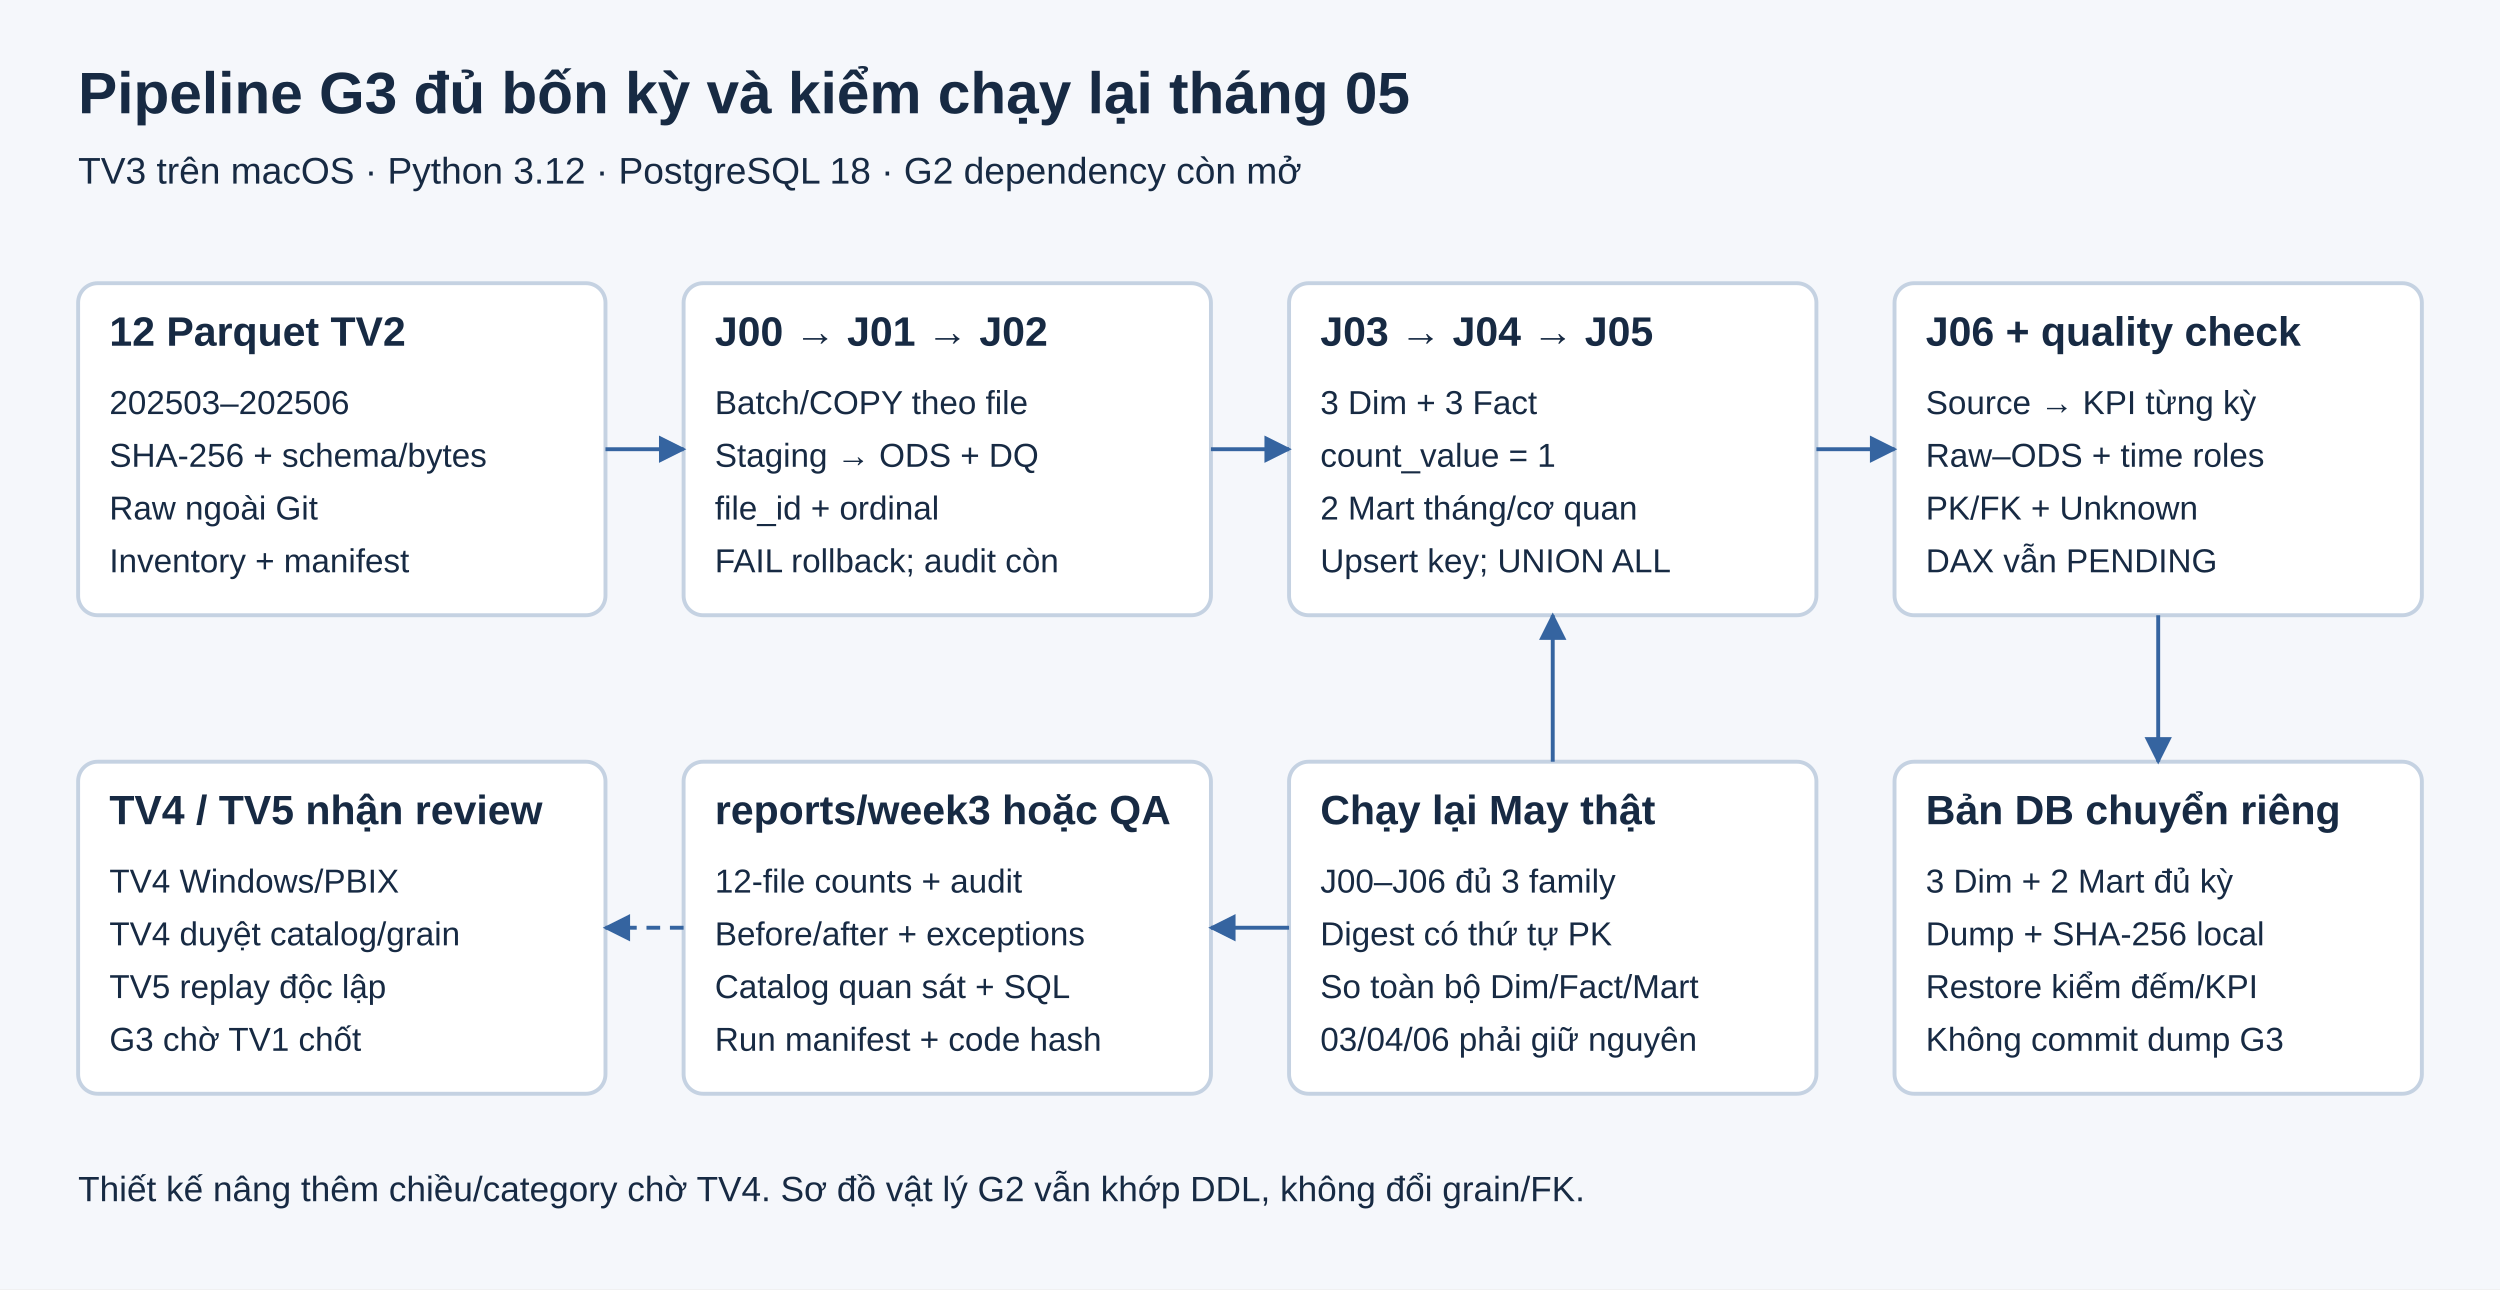
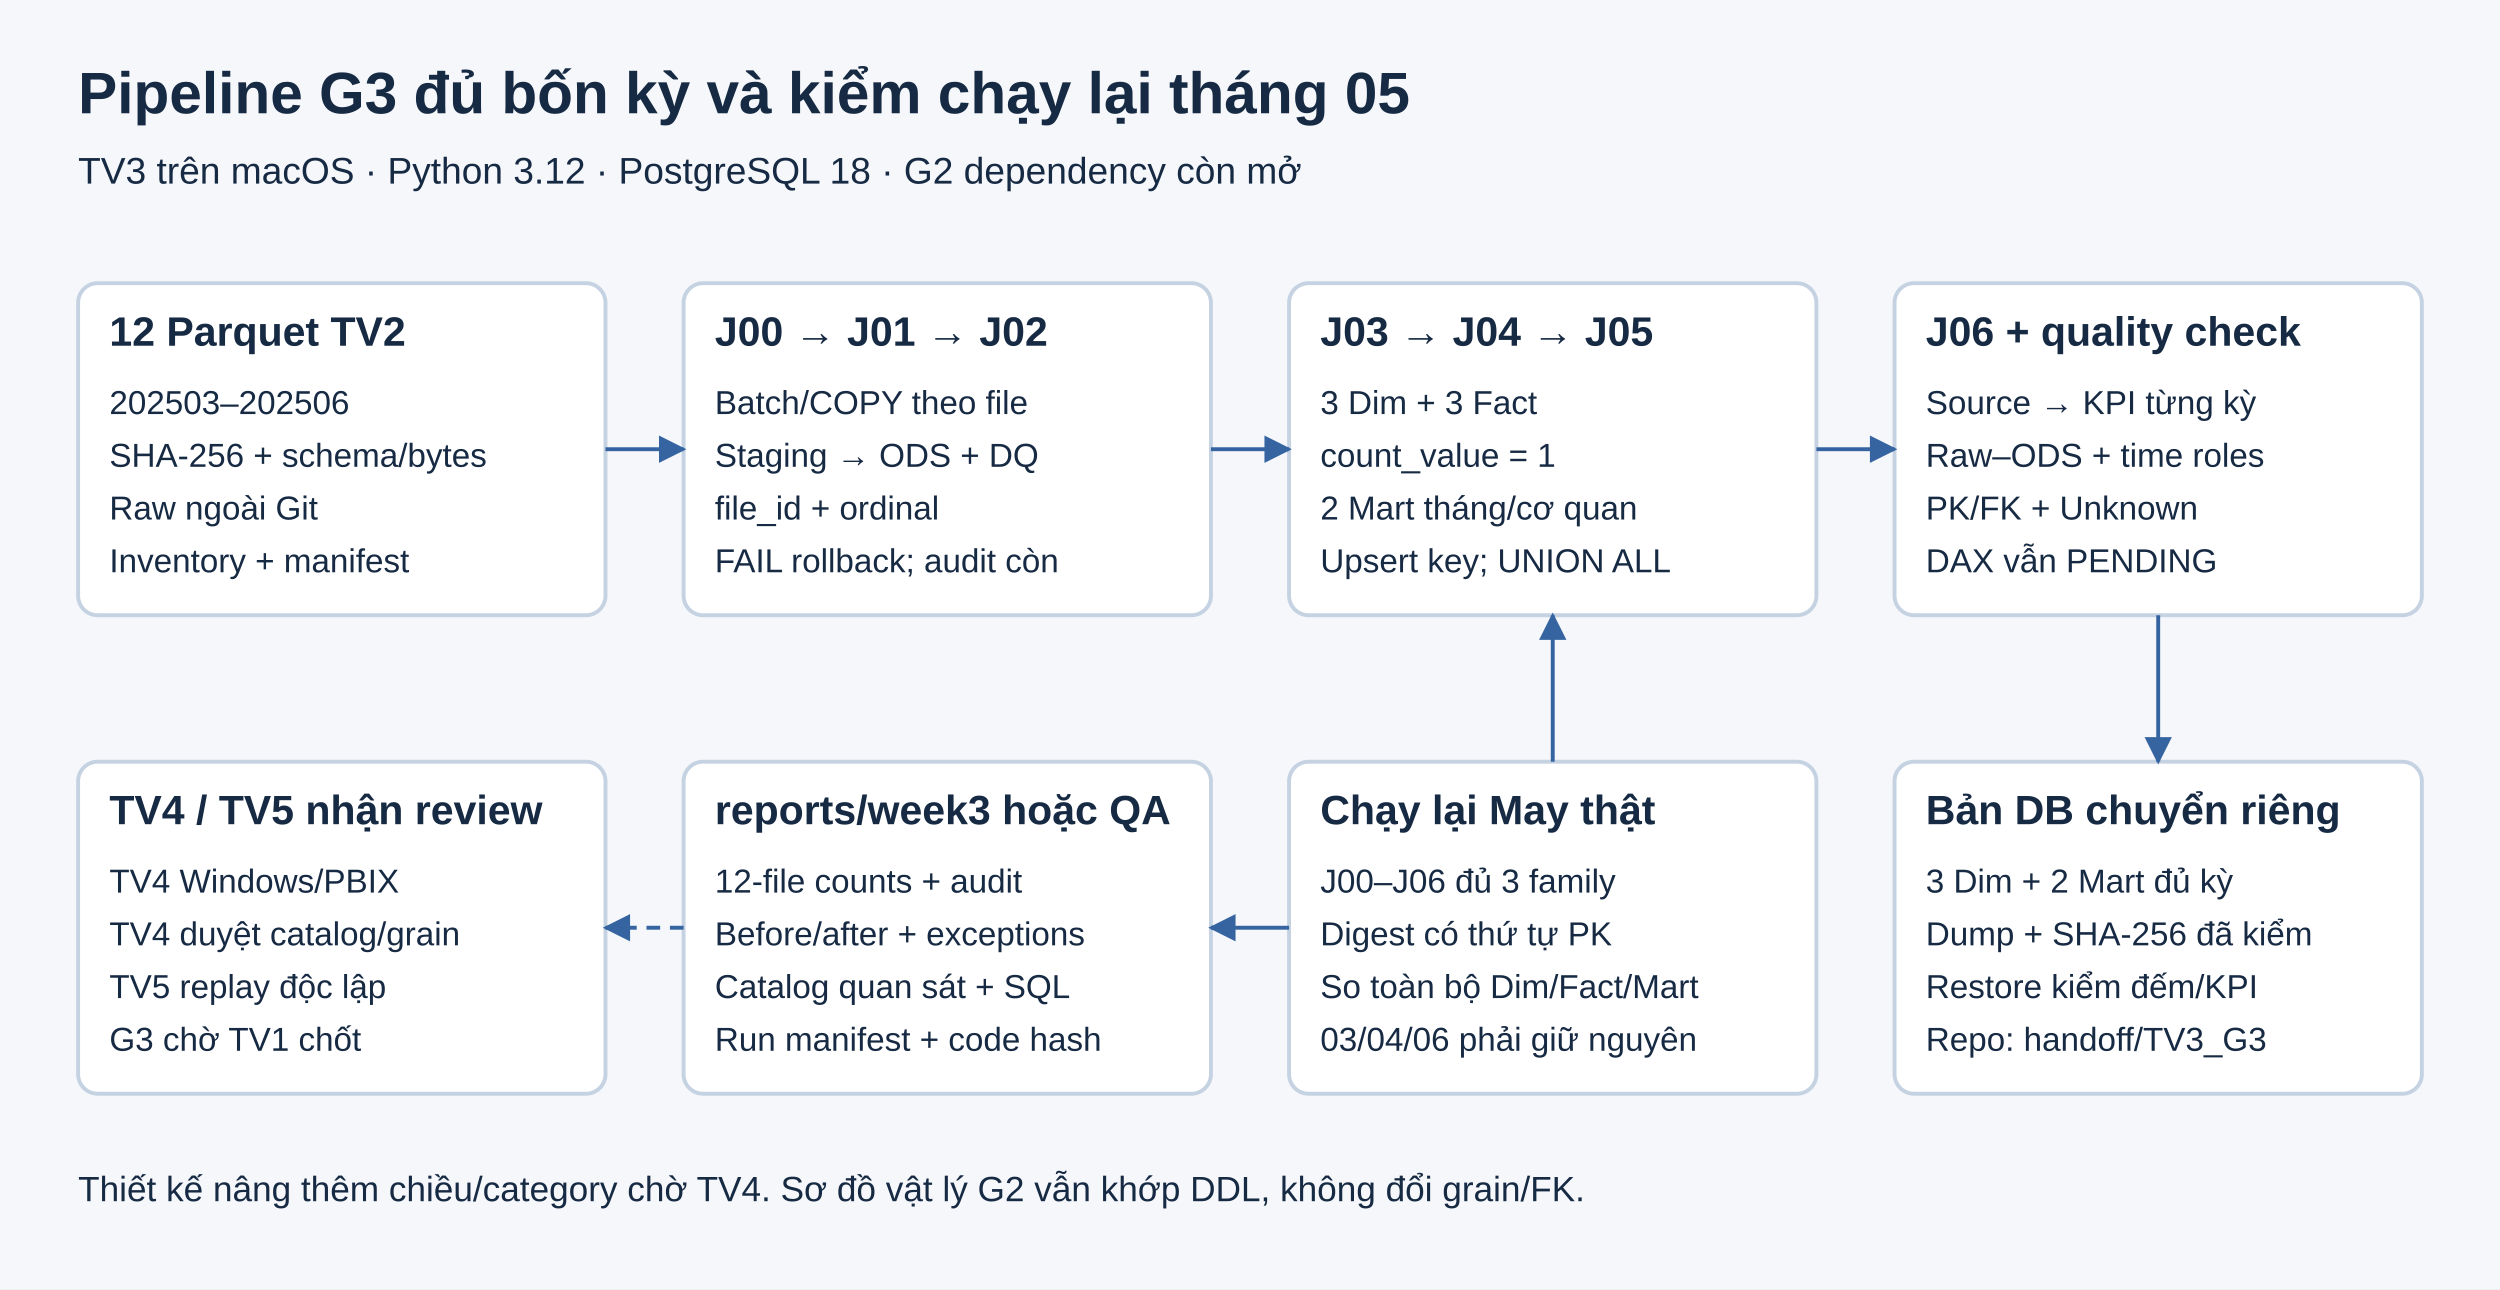
<svg xmlns="http://www.w3.org/2000/svg" width="1280" height="660" viewBox="0 0 1280 660">
  <rect width="1280" height="660" fill="#f5f7fb" />
  <defs>
    <marker id="arrow" viewBox="0 0 10 10" refX="9" refY="5" markerWidth="7" markerHeight="7" orient="auto-start-reverse">
      <path d="M 0 0 L 10 5 L 0 10 z" fill="#3564a0" />
    </marker>
  </defs>
  <text x="40" y="58" fill="#172a43" font-family="Arial, sans-serif" font-size="30" font-weight="700">Pipeline G3 đủ bốn kỳ và kiểm chạy lại tháng 05</text>
  <text x="40" y="94" fill="#172a43" font-family="Arial, sans-serif" font-size="19" font-weight="400">TV3 trên macOS · Python 3.12 · PostgreSQL 18 · G2 dependency còn mở</text>
  <rect x="40" y="145" width="270" height="170" rx="10" fill="white" stroke="#c5d2e2" stroke-width="2" />
  <text x="56" y="177" fill="#172a43" font-family="Arial, sans-serif" font-size="21" font-weight="700">12 Parquet TV2</text>
  <text x="56" y="212" fill="#172a43" font-family="Arial, sans-serif" font-size="17" font-weight="400">202503–202506</text>
  <text x="56" y="239" fill="#172a43" font-family="Arial, sans-serif" font-size="17" font-weight="400">SHA-256 + schema/bytes</text>
  <text x="56" y="266" fill="#172a43" font-family="Arial, sans-serif" font-size="17" font-weight="400">Raw ngoài Git</text>
  <text x="56" y="293" fill="#172a43" font-family="Arial, sans-serif" font-size="17" font-weight="400">Inventory + manifest</text>
  <rect x="350" y="145" width="270" height="170" rx="10" fill="white" stroke="#c5d2e2" stroke-width="2" />
  <text x="366" y="177" fill="#172a43" font-family="Arial, sans-serif" font-size="21" font-weight="700">J00 → J01 → J02</text>
  <text x="366" y="212" fill="#172a43" font-family="Arial, sans-serif" font-size="17" font-weight="400">Batch/COPY theo file</text>
  <text x="366" y="239" fill="#172a43" font-family="Arial, sans-serif" font-size="17" font-weight="400">Staging → ODS + DQ</text>
  <text x="366" y="266" fill="#172a43" font-family="Arial, sans-serif" font-size="17" font-weight="400">file_id + ordinal</text>
  <text x="366" y="293" fill="#172a43" font-family="Arial, sans-serif" font-size="17" font-weight="400">FAIL rollback; audit còn</text>
  <rect x="660" y="145" width="270" height="170" rx="10" fill="white" stroke="#c5d2e2" stroke-width="2" />
  <text x="676" y="177" fill="#172a43" font-family="Arial, sans-serif" font-size="21" font-weight="700">J03 → J04 → J05</text>
  <text x="676" y="212" fill="#172a43" font-family="Arial, sans-serif" font-size="17" font-weight="400">3 Dim + 3 Fact</text>
  <text x="676" y="239" fill="#172a43" font-family="Arial, sans-serif" font-size="17" font-weight="400">count_value = 1</text>
  <text x="676" y="266" fill="#172a43" font-family="Arial, sans-serif" font-size="17" font-weight="400">2 Mart tháng/cơ quan</text>
  <text x="676" y="293" fill="#172a43" font-family="Arial, sans-serif" font-size="17" font-weight="400">Upsert key; UNION ALL</text>
  <rect x="970" y="145" width="270" height="170" rx="10" fill="white" stroke="#c5d2e2" stroke-width="2" />
  <text x="986" y="177" fill="#172a43" font-family="Arial, sans-serif" font-size="21" font-weight="700">J06 + quality check</text>
  <text x="986" y="212" fill="#172a43" font-family="Arial, sans-serif" font-size="17" font-weight="400">Source → KPI từng kỳ</text>
  <text x="986" y="239" fill="#172a43" font-family="Arial, sans-serif" font-size="17" font-weight="400">Raw–ODS + time roles</text>
  <text x="986" y="266" fill="#172a43" font-family="Arial, sans-serif" font-size="17" font-weight="400">PK/FK + Unknown</text>
  <text x="986" y="293" fill="#172a43" font-family="Arial, sans-serif" font-size="17" font-weight="400">DAX vẫn PENDING</text>
  <rect x="40" y="390" width="270" height="170" rx="10" fill="white" stroke="#c5d2e2" stroke-width="2" />
  <text x="56" y="422" fill="#172a43" font-family="Arial, sans-serif" font-size="21" font-weight="700">TV4 / TV5 nhận review</text>
  <text x="56" y="457" fill="#172a43" font-family="Arial, sans-serif" font-size="17" font-weight="400">TV4 Windows/PBIX</text>
  <text x="56" y="484" fill="#172a43" font-family="Arial, sans-serif" font-size="17" font-weight="400">TV4 duyệt catalog/grain</text>
  <text x="56" y="511" fill="#172a43" font-family="Arial, sans-serif" font-size="17" font-weight="400">TV5 replay độc lập</text>
  <text x="56" y="538" fill="#172a43" font-family="Arial, sans-serif" font-size="17" font-weight="400">G3 chờ TV1 chốt</text>
  <rect x="350" y="390" width="270" height="170" rx="10" fill="white" stroke="#c5d2e2" stroke-width="2" />
  <text x="366" y="422" fill="#172a43" font-family="Arial, sans-serif" font-size="21" font-weight="700">reports/week3 hoặc QA</text>
  <text x="366" y="457" fill="#172a43" font-family="Arial, sans-serif" font-size="17" font-weight="400">12-file counts + audit</text>
  <text x="366" y="484" fill="#172a43" font-family="Arial, sans-serif" font-size="17" font-weight="400">Before/after + exceptions</text>
  <text x="366" y="511" fill="#172a43" font-family="Arial, sans-serif" font-size="17" font-weight="400">Catalog quan sát + SQL</text>
  <text x="366" y="538" fill="#172a43" font-family="Arial, sans-serif" font-size="17" font-weight="400">Run manifest + code hash</text>
  <rect x="660" y="390" width="270" height="170" rx="10" fill="white" stroke="#c5d2e2" stroke-width="2" />
  <text x="676" y="422" fill="#172a43" font-family="Arial, sans-serif" font-size="21" font-weight="700">Chạy lại May thật</text>
  <text x="676" y="457" fill="#172a43" font-family="Arial, sans-serif" font-size="17" font-weight="400">J00–J06 đủ 3 family</text>
  <text x="676" y="484" fill="#172a43" font-family="Arial, sans-serif" font-size="17" font-weight="400">Digest có thứ tự PK</text>
  <text x="676" y="511" fill="#172a43" font-family="Arial, sans-serif" font-size="17" font-weight="400">So toàn bộ Dim/Fact/Mart</text>
  <text x="676" y="538" fill="#172a43" font-family="Arial, sans-serif" font-size="17" font-weight="400">03/04/06 phải giữ nguyên</text>
  <rect x="970" y="390" width="270" height="170" rx="10" fill="white" stroke="#c5d2e2" stroke-width="2" />
  <text x="986" y="422" fill="#172a43" font-family="Arial, sans-serif" font-size="21" font-weight="700">Bản DB chuyển riêng</text>
  <text x="986" y="457" fill="#172a43" font-family="Arial, sans-serif" font-size="17" font-weight="400">3 Dim + 2 Mart đủ kỳ</text>
-   <text x="986" y="484" fill="#172a43" font-family="Arial, sans-serif" font-size="17" font-weight="400">Dump + SHA-256 local</text>
+   <text x="986" y="484" fill="#172a43" font-family="Arial, sans-serif" font-size="17" font-weight="400">Dump + SHA-256 đã kiểm</text>
  <text x="986" y="511" fill="#172a43" font-family="Arial, sans-serif" font-size="17" font-weight="400">Restore kiểm đếm/KPI</text>
-   <text x="986" y="538" fill="#172a43" font-family="Arial, sans-serif" font-size="17" font-weight="400">Không commit dump G3</text>
+   <text x="986" y="538" fill="#172a43" font-family="Arial, sans-serif" font-size="17" font-weight="400">Repo: handoff/TV3_G3</text>
  <path d="M310 230 L350 230" fill="none" stroke="#3564a0" stroke-width="2" marker-end="url(#arrow)" />
  <path d="M620 230 L660 230" fill="none" stroke="#3564a0" stroke-width="2" marker-end="url(#arrow)" />
  <path d="M930 230 L970 230" fill="none" stroke="#3564a0" stroke-width="2" marker-end="url(#arrow)" />
  <path d="M795 390 L795 315" fill="none" stroke="#3564a0" stroke-width="2" marker-end="url(#arrow)" />
  <path d="M1105 315 L1105 390" fill="none" stroke="#3564a0" stroke-width="2" marker-end="url(#arrow)" />
  <path d="M660 475 L620 475" fill="none" stroke="#3564a0" stroke-width="2" marker-end="url(#arrow)" />
  <path d="M350 475 L310 475" fill="none" stroke="#3564a0" stroke-width="2" marker-end="url(#arrow)" stroke-dasharray="7 5" />
  <text x="40" y="615" fill="#172a43" font-family="Arial, sans-serif" font-size="18" font-weight="400">Thiết kế nâng thêm chiều/category chờ TV4. Sơ đồ vật lý G2 vẫn khớp DDL, không đổi grain/FK.</text>
</svg>
